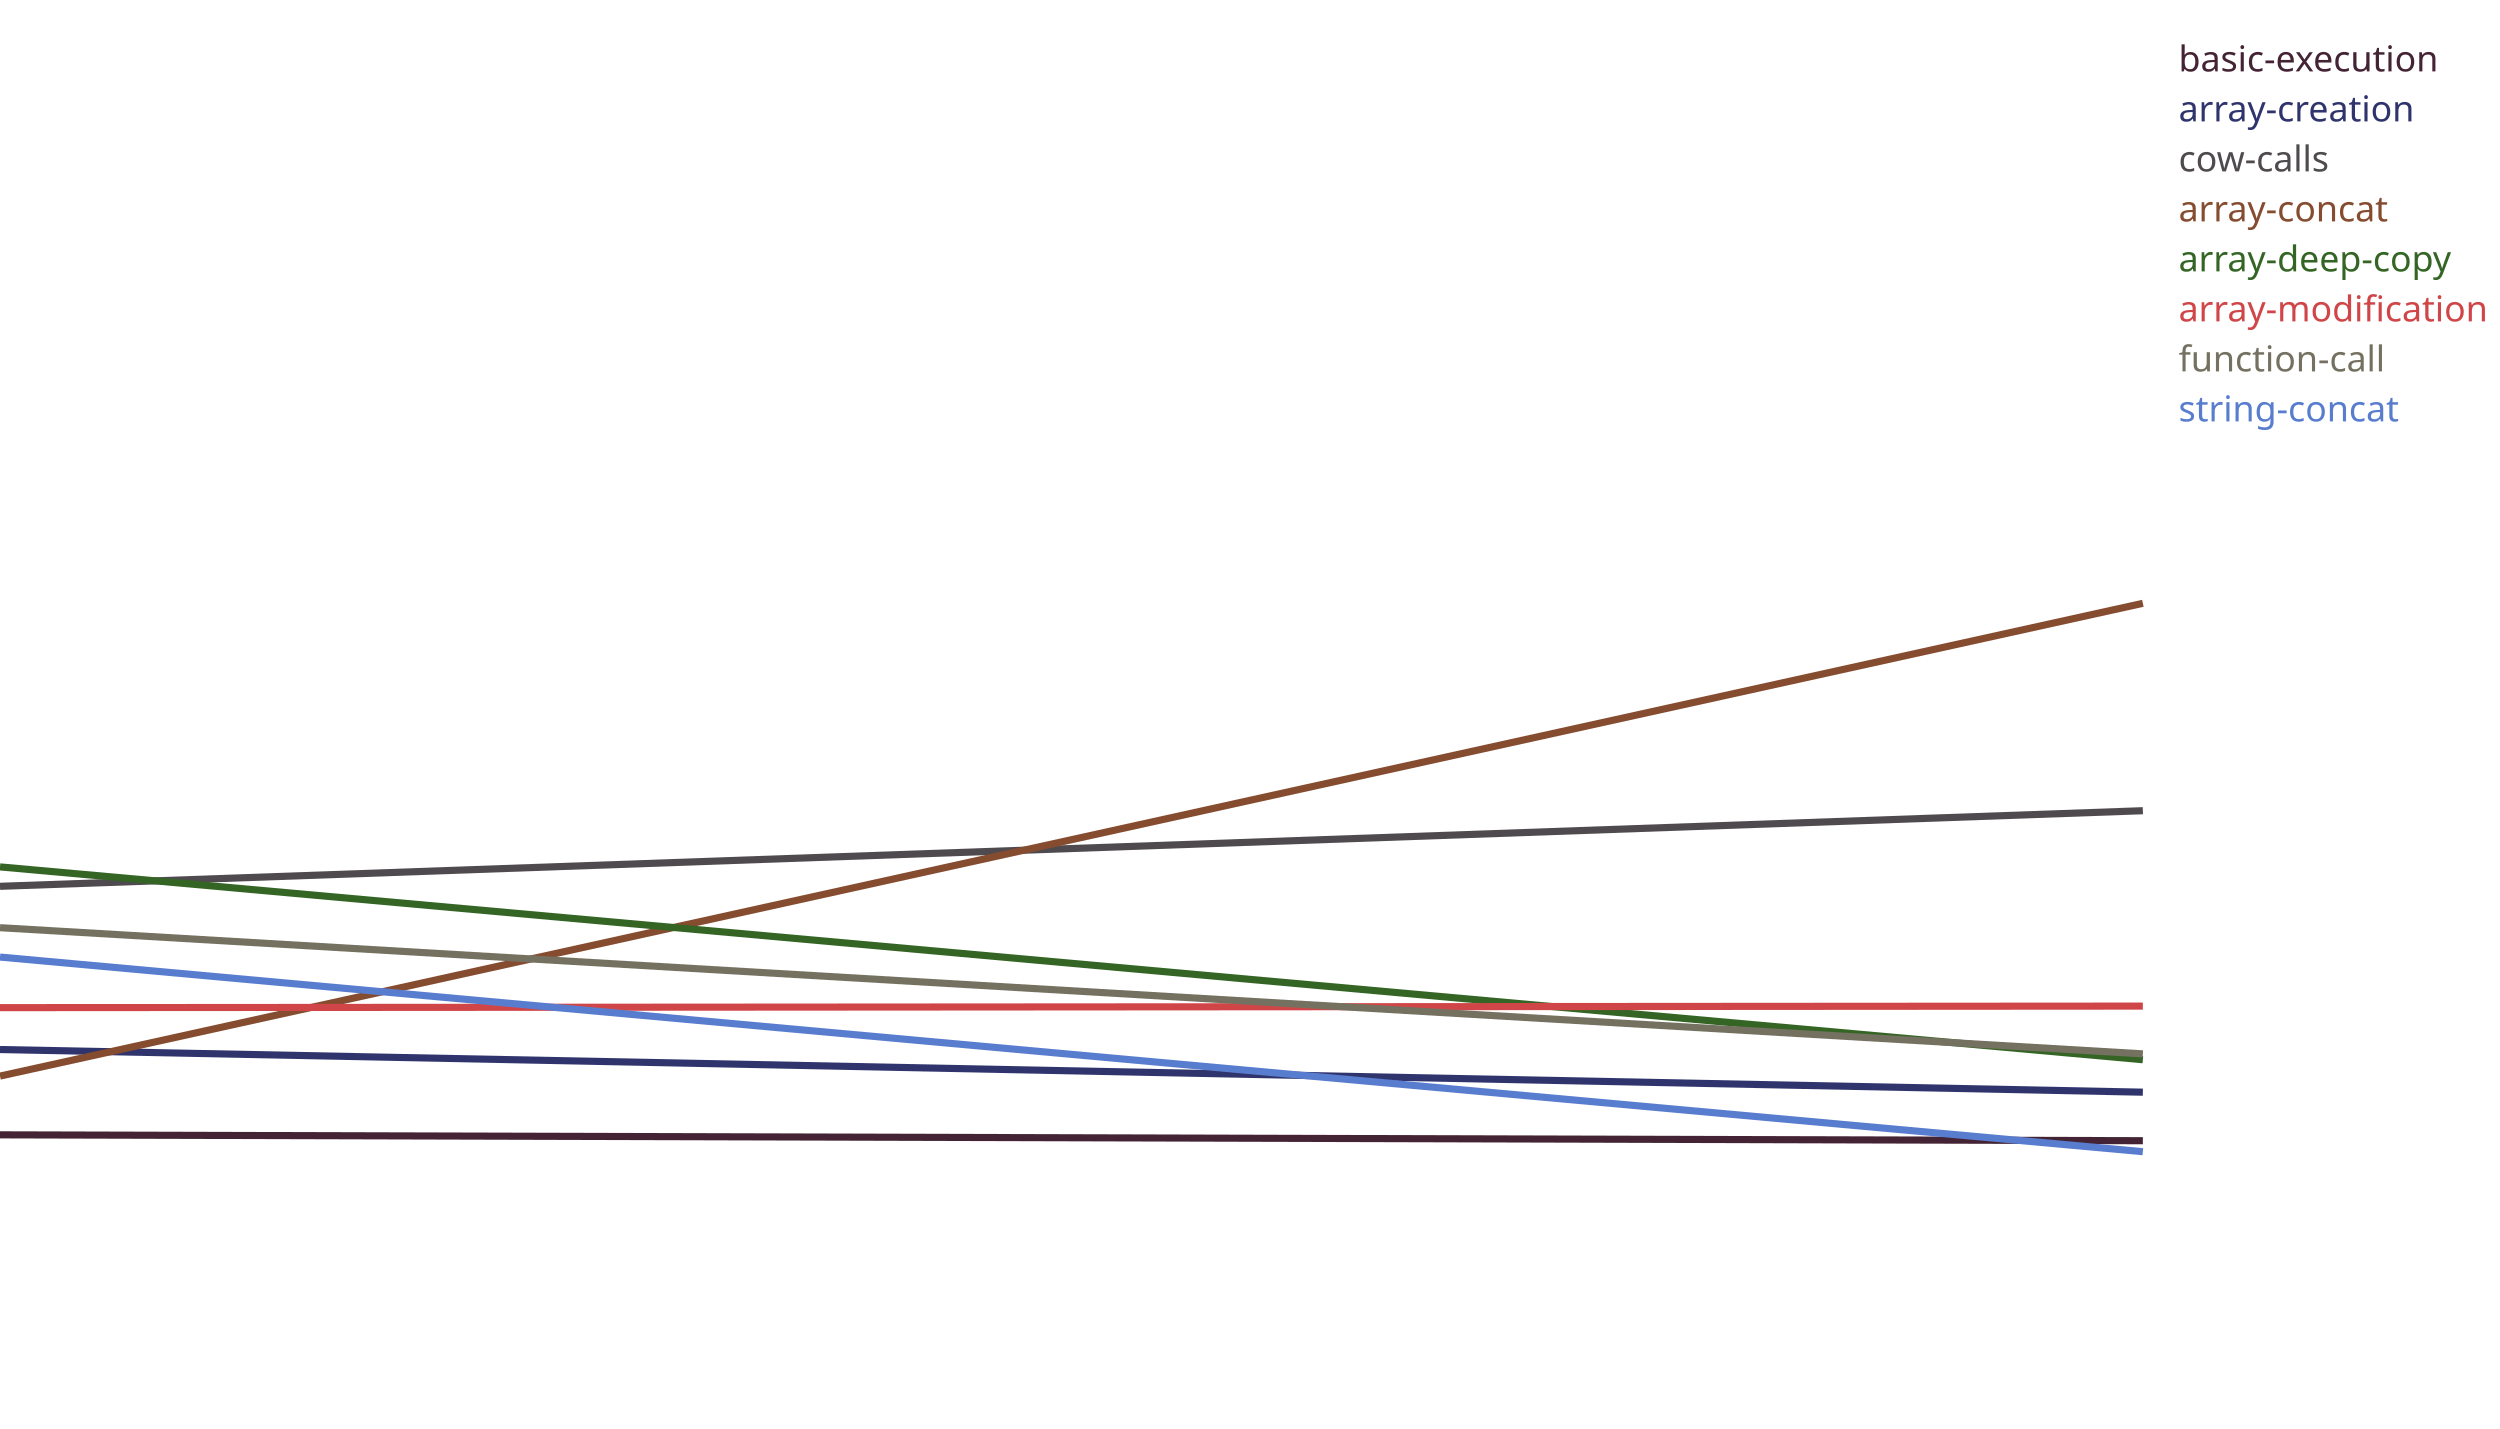
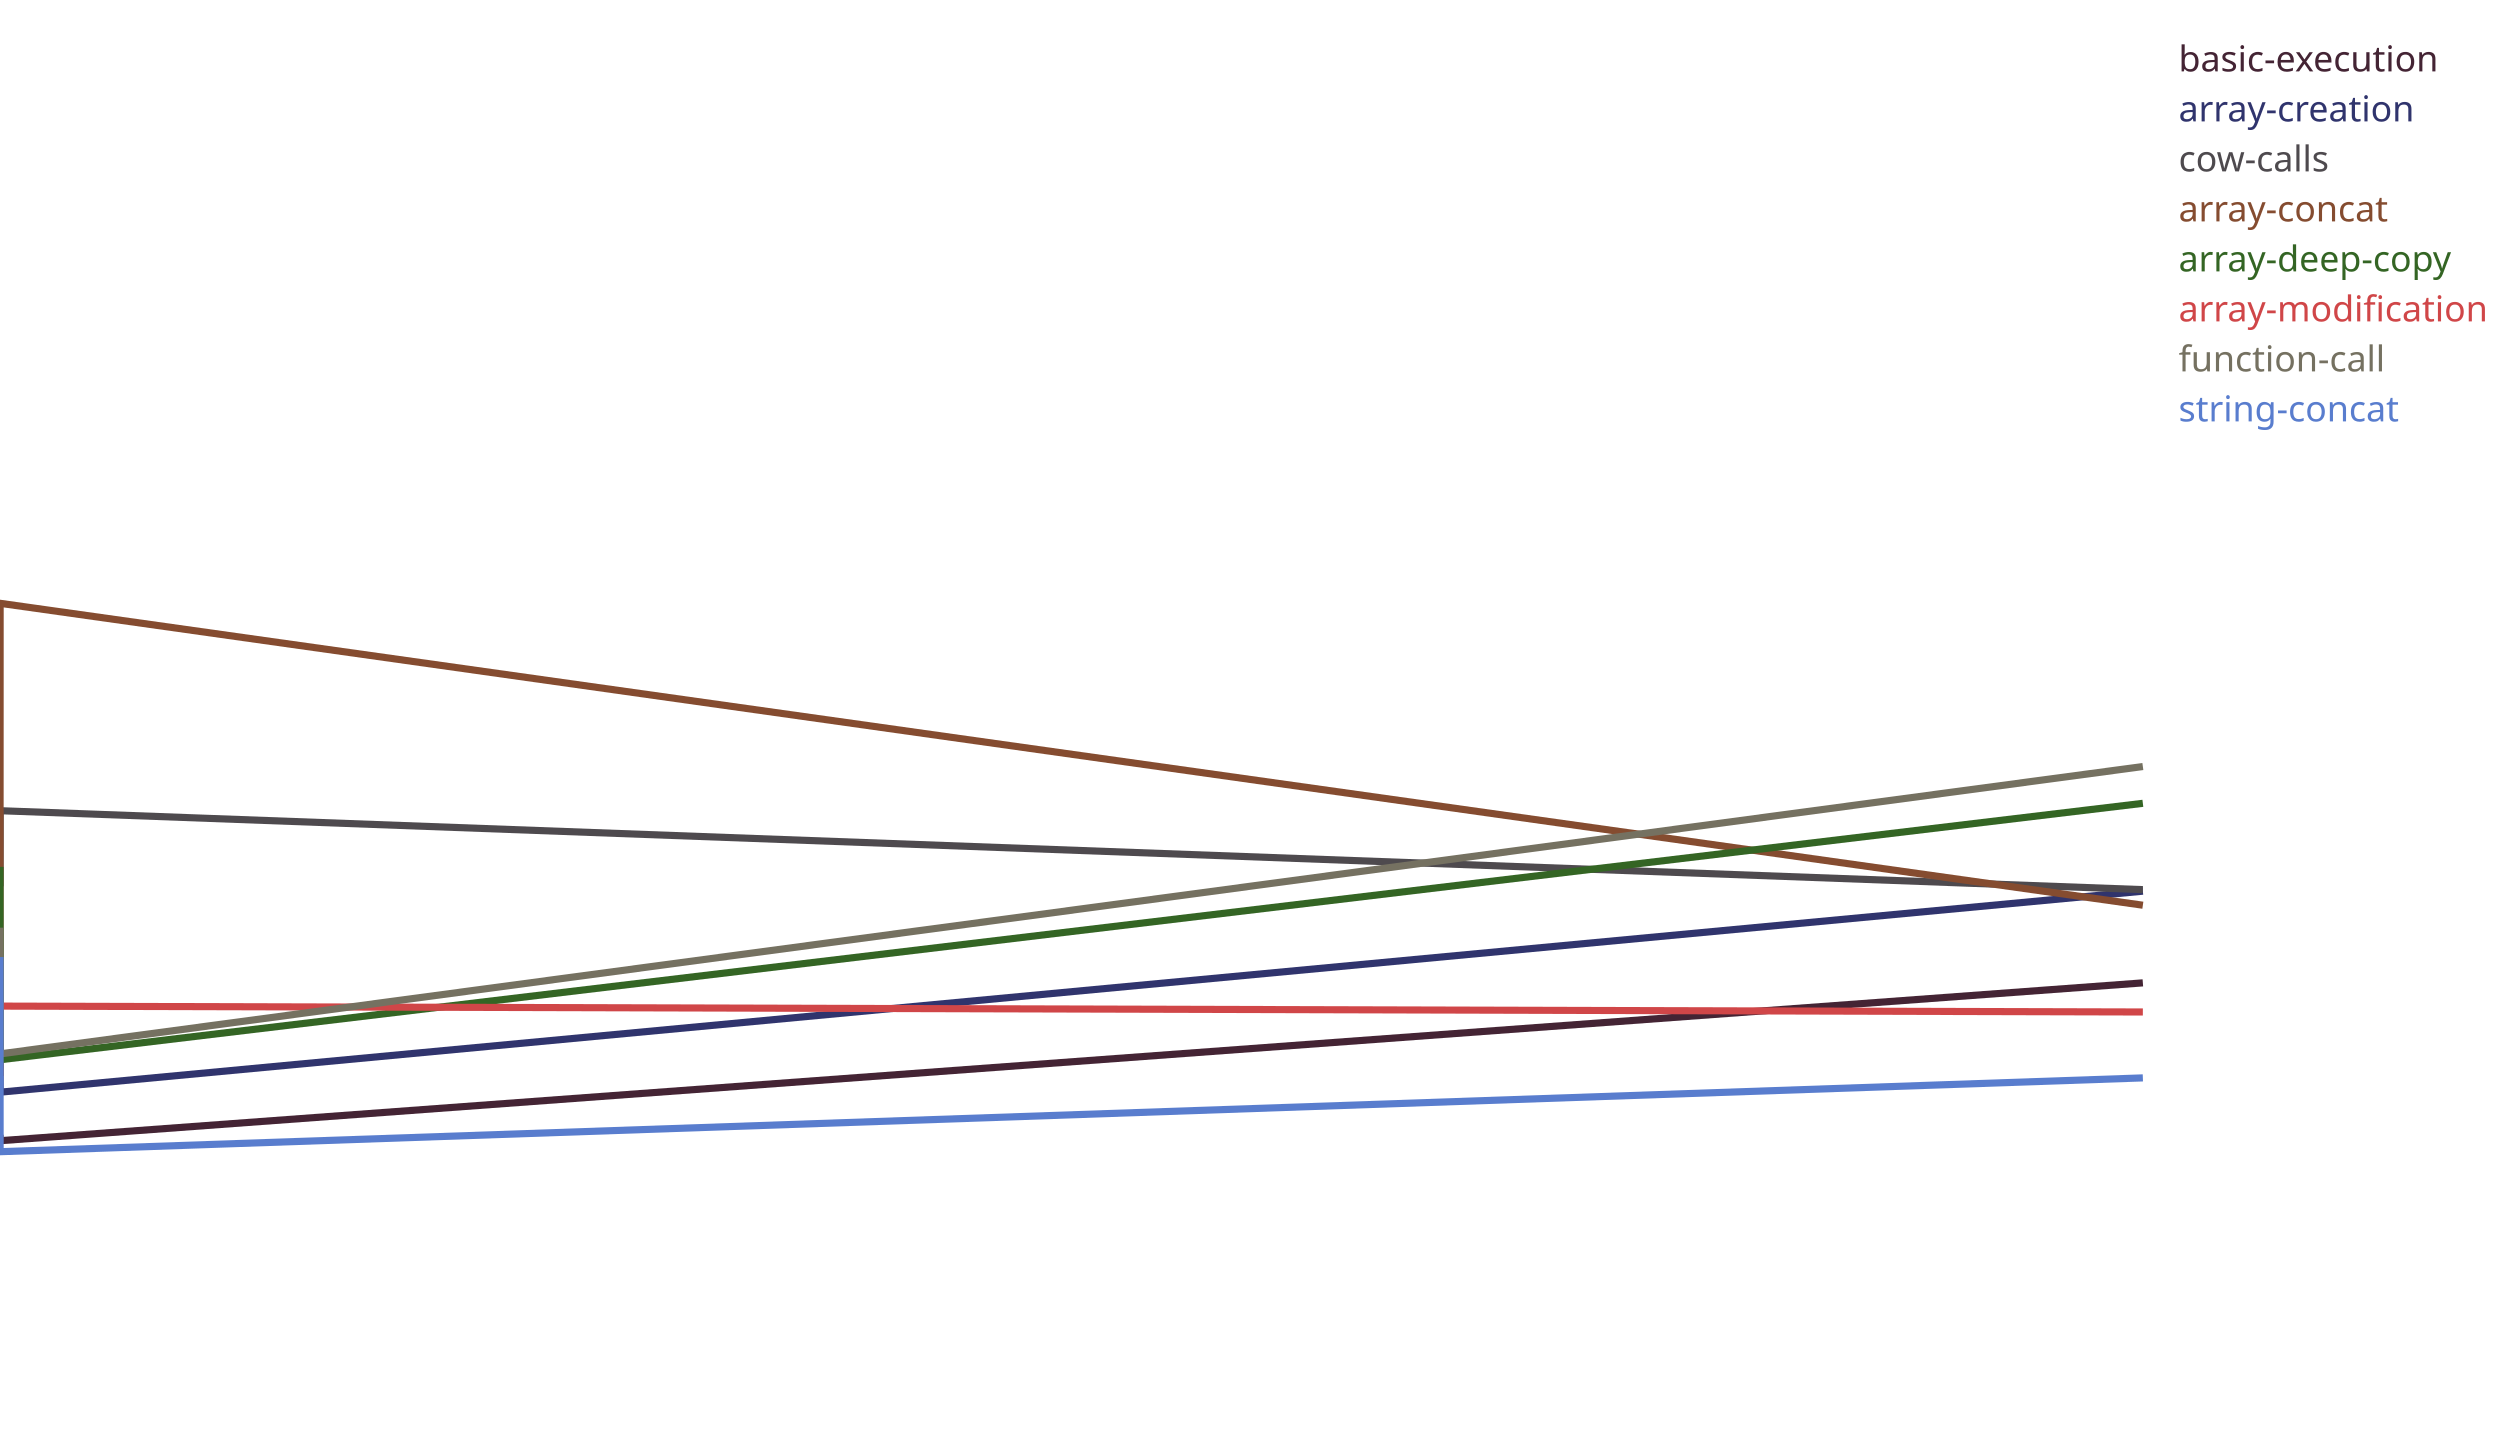
<svg xmlns="http://www.w3.org/2000/svg" version="1.1" viewBox="0 0 350 200">
  <text x="305.000" y="10" fill="#442434" font-family="sans-serif" font-size="5" xml:space="preserve">basic-execution</text>
-   <path d="M 0 158.877 300 159.699" fill="none" stroke="#442434" stroke-width="1.00" />
+   <path d="M 0 158.877 0.019 159.699 300 137.601" fill="none" stroke="#442434" stroke-width="1.00" />
  <text x="305.000" y="17" fill="#30346d" font-family="sans-serif" font-size="5" xml:space="preserve">array-creation</text>
-   <path d="M 0 146.934 300 152.905" fill="none" stroke="#30346d" stroke-width="1.00" />
+   <path d="M 0 146.934 0.019 152.905 300 124.764" fill="none" stroke="#30346d" stroke-width="1.00" />
  <text x="305.000" y="24" fill="#4e4a4e" font-family="sans-serif" font-size="5" xml:space="preserve">cow-calls</text>
-   <path d="M 0 124.084 300 113.499" fill="none" stroke="#4e4a4e" stroke-width="1.00" />
+   <path d="M 0 124.084 0.019 113.499 300 124.549" fill="none" stroke="#4e4a4e" stroke-width="1.00" />
  <text x="305.000" y="31" fill="#854c30" font-family="sans-serif" font-size="5" xml:space="preserve">array-concat</text>
-   <path d="M 0 150.652 300 84.463" fill="none" stroke="#854c30" stroke-width="1.00" />
+   <path d="M 0 150.652 0.019 84.463 300 126.731" fill="none" stroke="#854c30" stroke-width="1.00" />
  <text x="305.000" y="38" fill="#346524" font-family="sans-serif" font-size="5" xml:space="preserve">array-deep-copy</text>
-   <path d="M 0 121.365 300 148.364" fill="none" stroke="#346524" stroke-width="1.00" />
+   <path d="M 0 121.365 0.019 148.364 300 112.463" fill="none" stroke="#346524" stroke-width="1.00" />
  <text x="305.000" y="45" fill="#d04648" font-family="sans-serif" font-size="5" xml:space="preserve">array-modification</text>
-   <path d="M 0 141.069 300 140.854" fill="none" stroke="#d04648" stroke-width="1.00" />
+   <path d="M 0 141.069 0.019 140.854 300 141.678" fill="none" stroke="#d04648" stroke-width="1.00" />
  <text x="305.000" y="52" fill="#757161" font-family="sans-serif" font-size="5" xml:space="preserve">function-call</text>
-   <path d="M 0 129.876 300 147.542" fill="none" stroke="#757161" stroke-width="1.00" />
+   <path d="M 0 129.876 0.019 147.542 300 107.314" fill="none" stroke="#757161" stroke-width="1.00" />
  <text x="305.000" y="59" fill="#597dce" font-family="sans-serif" font-size="5" xml:space="preserve">string-concat</text>
-   <path d="M 0 133.989 300 161.238" fill="none" stroke="#597dce" stroke-width="1.00" />
+   <path d="M 0 133.989 0.019 161.238 300 150.904" fill="none" stroke="#597dce" stroke-width="1.00" />
</svg>
